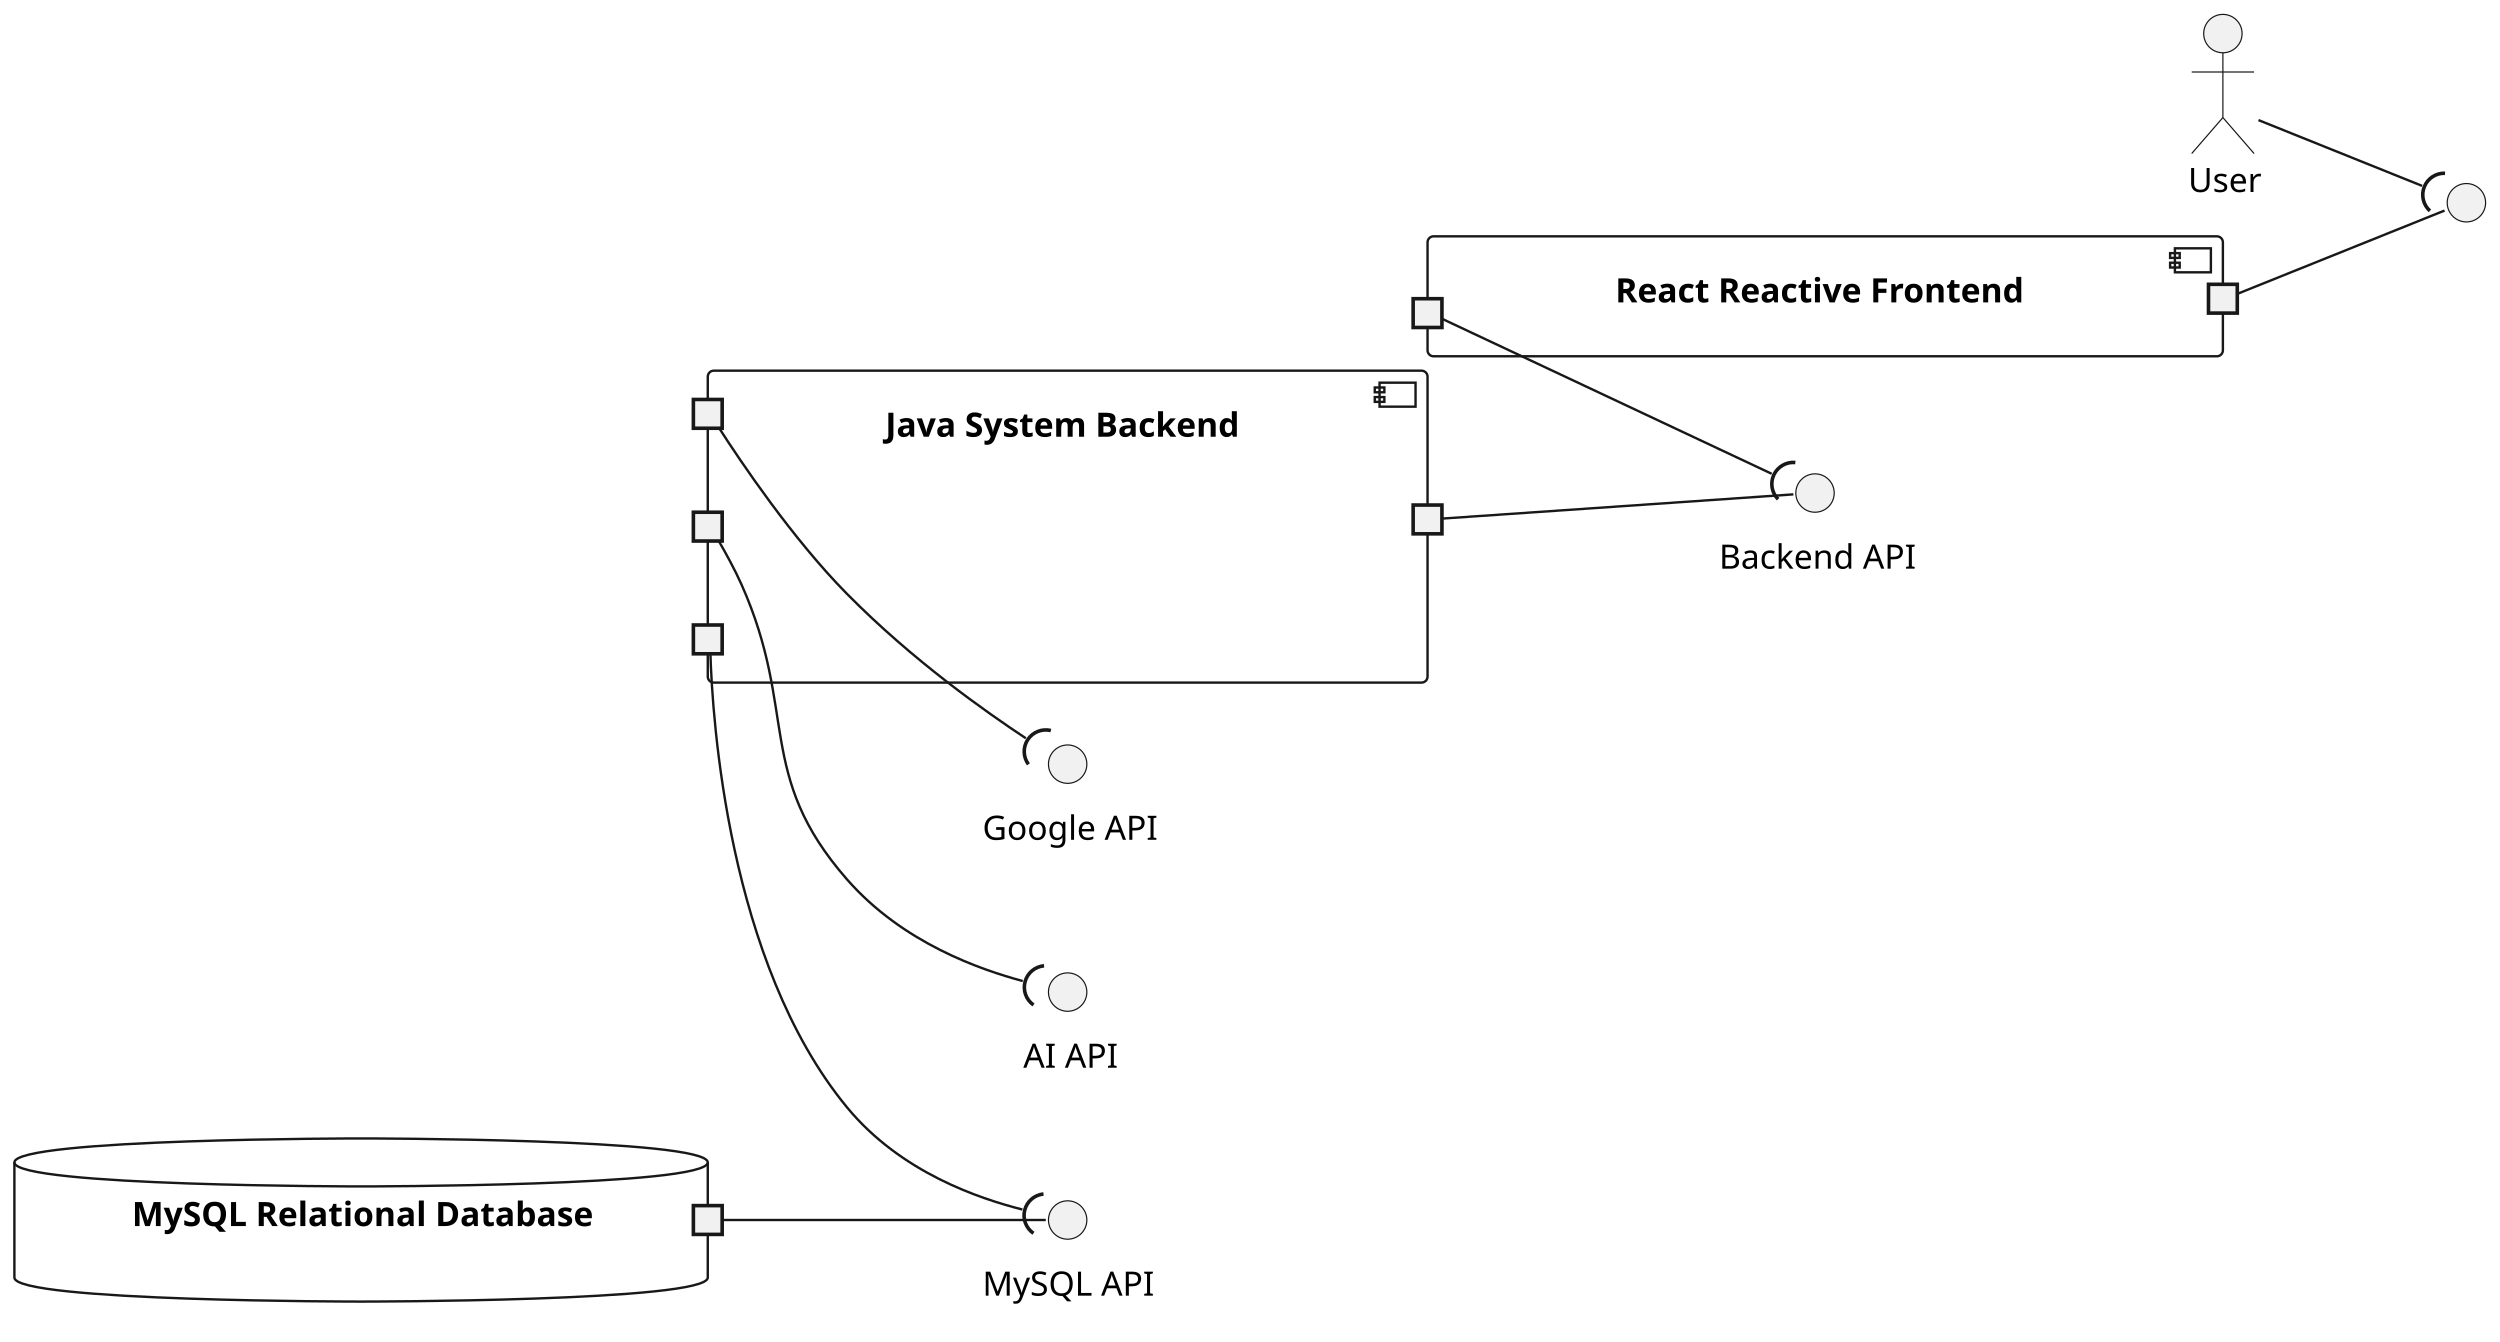
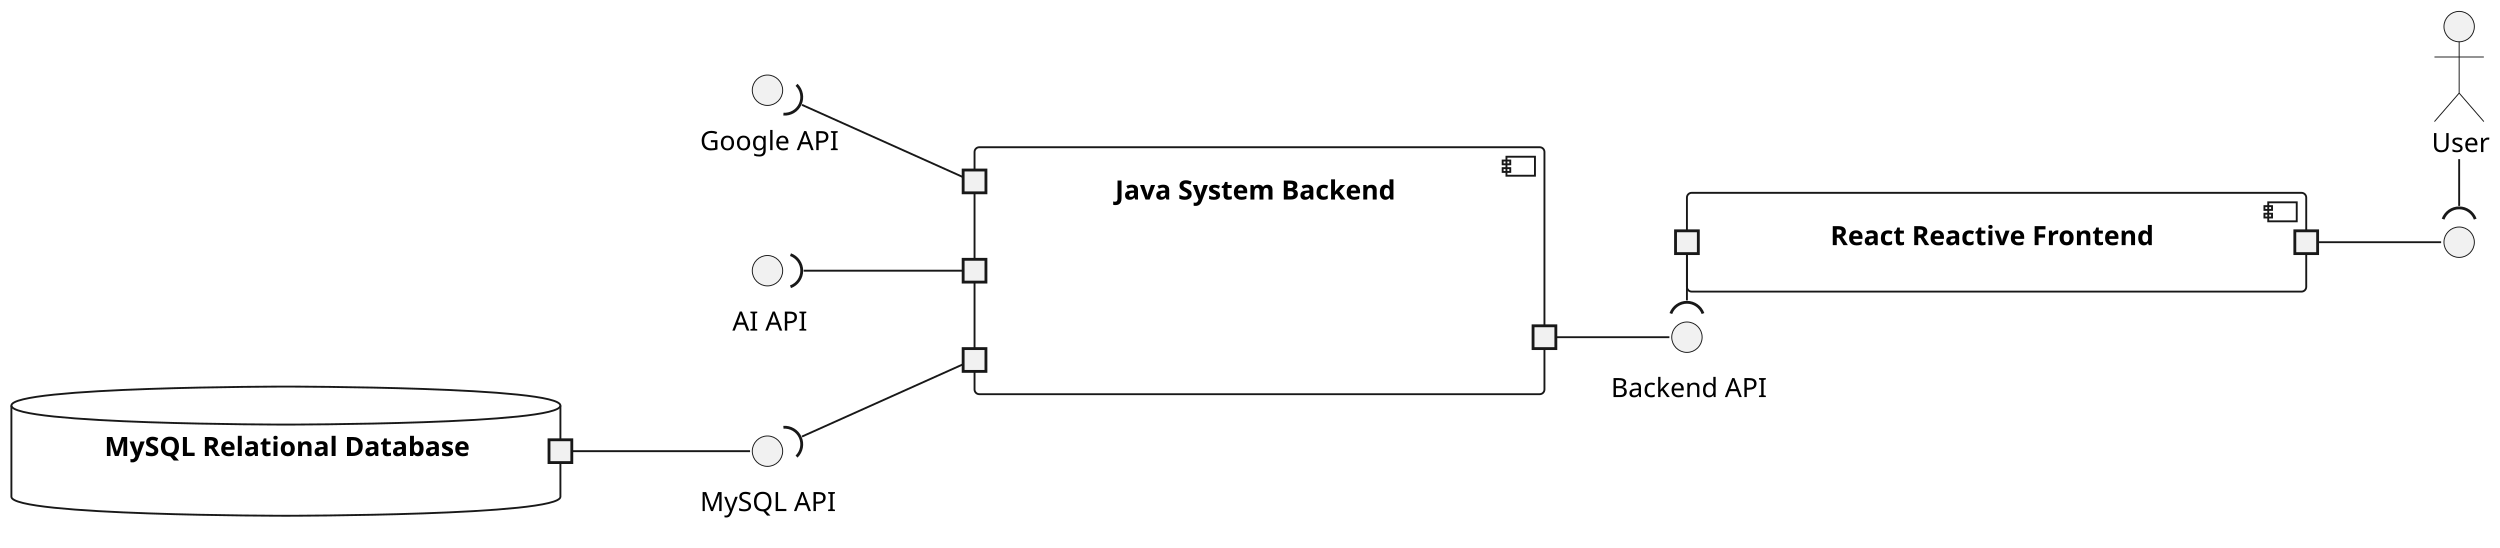
- <svg xmlns="http://www.w3.org/2000/svg" contentStyleType="text/css" height="559px" preserveAspectRatio="none" style="width:1042px;height:559px;background:#FFFFFF;" version="1.1" viewBox="0 0 1042 559" width="1042px" zoomAndPan="magnify">
+ <svg xmlns="http://www.w3.org/2000/svg" contentStyleType="text/css" height="288px" preserveAspectRatio="none" style="width:1316px;height:288px;background:#FFFFFF;" version="1.1" viewBox="0 0 1316 288" width="1316px" zoomAndPan="magnify">
  <defs />
  <g>
    <g id="cluster_reactive_frontend">
-       <rect fill="none" height="50" rx="2.5" ry="2.5" style="stroke:#181818;stroke-width:1.0;" width="331.5" x="595" y="98.5" />
-       <rect fill="none" height="10" style="stroke:#181818;stroke-width:1.0;" width="15" x="906.5" y="103.5" />
-       <rect fill="none" height="2" style="stroke:#181818;stroke-width:1.0;" width="4" x="904.5" y="105.5" />
-       <rect fill="none" height="2" style="stroke:#181818;stroke-width:1.0;" width="4" x="904.5" y="109.5" />
-       <text fill="#000000" font-family="sans-serif" font-size="14" font-weight="bold" lengthAdjust="spacing" textLength="175" x="673.25" y="126.033">React Reactive Frontend</text>
+       <rect fill="none" height="52" rx="2.5" ry="2.5" style="stroke:#181818;stroke-width:1.0;" width="326" x="888" y="101.5" />
+       <rect fill="none" height="10" style="stroke:#181818;stroke-width:1.0;" width="15" x="1194" y="106.5" />
+       <rect fill="none" height="2" style="stroke:#181818;stroke-width:1.0;" width="4" x="1192" y="108.5" />
+       <rect fill="none" height="2" style="stroke:#181818;stroke-width:1.0;" width="4" x="1192" y="112.5" />
+       <text fill="#000000" font-family="sans-serif" font-size="14" font-weight="bold" lengthAdjust="spacing" textLength="175" x="963.5" y="129.033">React Reactive Frontend</text>
    </g>
    <g id="cluster_system_backend">
-       <rect fill="none" height="130" rx="2.5" ry="2.5" style="stroke:#181818;stroke-width:1.0;" width="300" x="295" y="154.5" />
-       <rect fill="none" height="10" style="stroke:#181818;stroke-width:1.0;" width="15" x="575" y="159.5" />
-       <rect fill="none" height="2" style="stroke:#181818;stroke-width:1.0;" width="4" x="573" y="161.5" />
-       <rect fill="none" height="2" style="stroke:#181818;stroke-width:1.0;" width="4" x="573" y="165.5" />
-       <text fill="#000000" font-family="sans-serif" font-size="14" font-weight="bold" lengthAdjust="spacing" textLength="152" x="369" y="182.033">Java System Backend</text>
+       <rect fill="none" height="130" rx="2.5" ry="2.5" style="stroke:#181818;stroke-width:1.0;" width="300" x="513" y="77.5" />
+       <rect fill="none" height="10" style="stroke:#181818;stroke-width:1.0;" width="15" x="793" y="82.5" />
+       <rect fill="none" height="2" style="stroke:#181818;stroke-width:1.0;" width="4" x="791" y="84.5" />
+       <rect fill="none" height="2" style="stroke:#181818;stroke-width:1.0;" width="4" x="791" y="88.5" />
+       <text fill="#000000" font-family="sans-serif" font-size="14" font-weight="bold" lengthAdjust="spacing" textLength="152" x="587" y="105.033">Java System Backend</text>
    </g>
    <g id="cluster_database_mysql_db">
-       <path d="M6,484.5 C6,474.5 150.5,474.5 150.5,474.5 C150.5,474.5 295,474.5 295,484.5 L295,532.5 C295,542.5 150.5,542.5 150.5,542.5 C150.5,542.5 6,542.5 6,532.5 L6,484.5 " fill="none" style="stroke:#181818;stroke-width:1.0;" />
-       <path d="M6,484.5 C6,494.5 150.5,494.5 150.5,494.5 C150.5,494.5 295,494.5 295,484.5 " fill="none" style="stroke:#181818;stroke-width:1.0;" />
-       <text fill="#000000" font-family="sans-serif" font-size="14" font-weight="bold" lengthAdjust="spacing" textLength="191" x="55" y="511.033">MySQL Relational Database</text>
+       <path d="M6,213.5 C6,203.5 150.5,203.5 150.5,203.5 C150.5,203.5 295,203.5 295,213.5 L295,261.5 C295,271.5 150.5,271.5 150.5,271.5 C150.5,271.5 6,271.5 6,261.5 L6,213.5 " fill="none" style="stroke:#181818;stroke-width:1.0;" />
+       <path d="M6,213.5 C6,223.5 150.5,223.5 150.5,223.5 C150.5,223.5 295,223.5 295,213.5 " fill="none" style="stroke:#181818;stroke-width:1.0;" />
+       <text fill="#000000" font-family="sans-serif" font-size="14" font-weight="bold" lengthAdjust="spacing" textLength="191" x="55" y="240.033">MySQL Relational Database</text>
    </g>
-     <text fill="#000000" font-family="sans-serif" font-size="14" lengthAdjust="spacing" textLength="4" x="924.5" y="103.424"> </text>
-     <rect fill="#F1F1F1" height="12" style="stroke:#181818;stroke-width:1.5;" width="12" x="920.5" y="118.5" />
-     <text fill="#000000" font-family="sans-serif" font-size="14" lengthAdjust="spacing" textLength="4" x="593" y="151.033"> </text>
-     <rect fill="#F1F1F1" height="12" style="stroke:#181818;stroke-width:1.5;" width="12" x="589" y="124.5" />
-     <text fill="#000000" font-family="sans-serif" font-size="14" lengthAdjust="spacing" textLength="4" x="593" y="195.424"> </text>
-     <rect fill="#F1F1F1" height="12" style="stroke:#181818;stroke-width:1.5;" width="12" x="589" y="210.5" />
-     <text fill="#000000" font-family="sans-serif" font-size="14" lengthAdjust="spacing" textLength="4" x="293" y="198.424"> </text>
-     <rect fill="#F1F1F1" height="12" style="stroke:#181818;stroke-width:1.5;" width="12" x="289" y="213.5" />
-     <text fill="#000000" font-family="sans-serif" font-size="14" lengthAdjust="spacing" textLength="4" x="293" y="151.424"> </text>
-     <rect fill="#F1F1F1" height="12" style="stroke:#181818;stroke-width:1.5;" width="12" x="289" y="166.5" />
-     <text fill="#000000" font-family="sans-serif" font-size="14" lengthAdjust="spacing" textLength="4" x="293" y="287.033"> </text>
-     <rect fill="#F1F1F1" height="12" style="stroke:#181818;stroke-width:1.5;" width="12" x="289" y="260.5" />
-     <text fill="#000000" font-family="sans-serif" font-size="14" lengthAdjust="spacing" textLength="4" x="293" y="487.424"> </text>
-     <rect fill="#F1F1F1" height="12" style="stroke:#181818;stroke-width:1.5;" width="12" x="289" y="502.5" />
+     <text fill="#000000" font-family="sans-serif" font-size="14" lengthAdjust="spacing" textLength="4" x="1212" y="106.424"> </text>
+     <rect fill="#F1F1F1" height="12" style="stroke:#181818;stroke-width:1.5;" width="12" x="1208" y="121.5" />
+     <text fill="#000000" font-family="sans-serif" font-size="14" lengthAdjust="spacing" textLength="4" x="886" y="106.424"> </text>
+     <rect fill="#F1F1F1" height="12" style="stroke:#181818;stroke-width:1.5;" width="12" x="882" y="121.5" />
+     <text fill="#000000" font-family="sans-serif" font-size="14" lengthAdjust="spacing" textLength="4" x="811" y="198.033"> </text>
+     <rect fill="#F1F1F1" height="12" style="stroke:#181818;stroke-width:1.5;" width="12" x="807" y="171.5" />
+     <text fill="#000000" font-family="sans-serif" font-size="14" lengthAdjust="spacing" textLength="4" x="511" y="121.424"> </text>
+     <rect fill="#F1F1F1" height="12" style="stroke:#181818;stroke-width:1.5;" width="12" x="507" y="136.5" />
+     <text fill="#000000" font-family="sans-serif" font-size="14" lengthAdjust="spacing" textLength="4" x="511" y="74.424"> </text>
+     <rect fill="#F1F1F1" height="12" style="stroke:#181818;stroke-width:1.5;" width="12" x="507" y="89.5" />
+     <text fill="#000000" font-family="sans-serif" font-size="14" lengthAdjust="spacing" textLength="4" x="511" y="210.033"> </text>
+     <rect fill="#F1F1F1" height="12" style="stroke:#181818;stroke-width:1.5;" width="12" x="507" y="183.5" />
+     <text fill="#000000" font-family="sans-serif" font-size="14" lengthAdjust="spacing" textLength="4" x="293" y="216.424"> </text>
+     <rect fill="#F1F1F1" height="12" style="stroke:#181818;stroke-width:1.5;" width="12" x="289" y="231.5" />
    <g id="elem_User">
-       <ellipse cx="926.5" cy="14" fill="#F1F1F1" rx="8" ry="8" style="stroke:#181818;stroke-width:0.5;" />
-       <path d="M926.5,22 L926.5,49 M913.5,30 L939.5,30 M926.5,49 L913.5,64 M926.5,49 L939.5,64 " fill="none" style="stroke:#181818;stroke-width:0.5;" />
-       <text fill="#000000" font-family="sans-serif" font-size="14" lengthAdjust="spacing" textLength="29" x="912" y="80.033">User</text>
+       <ellipse cx="1294.5" cy="14" fill="#F1F1F1" rx="8" ry="8" style="stroke:#181818;stroke-width:0.5;" />
+       <path d="M1294.5,22 L1294.5,49 M1281.5,30 L1307.5,30 M1294.5,49 L1281.5,64 M1294.5,49 L1307.5,64 " fill="none" style="stroke:#181818;stroke-width:0.5;" />
+       <text fill="#000000" font-family="sans-serif" font-size="14" lengthAdjust="spacing" textLength="29" x="1280" y="80.033">User</text>
    </g>
    <g id="elem_interface_frontendpage">
-       <ellipse cx="1028" cy="84.5" fill="#F1F1F1" rx="8" ry="8" style="stroke:#181818;stroke-width:0.5;" />
+       <ellipse cx="1294.5" cy="127.5" fill="#F1F1F1" rx="8" ry="8" style="stroke:#181818;stroke-width:0.5;" />
    </g>
    <g id="elem_interface_ai_api">
-       <ellipse cx="445" cy="413.5" fill="#F1F1F1" rx="8" ry="8" style="stroke:#181818;stroke-width:0.5;" />
-       <text fill="#000000" font-family="sans-serif" font-size="14" lengthAdjust="spacing" textLength="37" x="426.5" y="445.033">AI API</text>
+       <ellipse cx="404" cy="142.5" fill="#F1F1F1" rx="8" ry="8" style="stroke:#181818;stroke-width:0.5;" />
+       <text fill="#000000" font-family="sans-serif" font-size="14" lengthAdjust="spacing" textLength="37" x="385.5" y="174.033">AI API</text>
    </g>
    <g id="elem_interface_google_api">
-       <ellipse cx="445" cy="318.5" fill="#F1F1F1" rx="8" ry="8" style="stroke:#181818;stroke-width:0.5;" />
-       <text fill="#000000" font-family="sans-serif" font-size="14" lengthAdjust="spacing" textLength="71" x="409.5" y="350.033">Google API</text>
+       <ellipse cx="404" cy="47.5" fill="#F1F1F1" rx="8" ry="8" style="stroke:#181818;stroke-width:0.5;" />
+       <text fill="#000000" font-family="sans-serif" font-size="14" lengthAdjust="spacing" textLength="71" x="368.5" y="79.033">Google API</text>
    </g>
    <g id="elem_interface_backend">
-       <ellipse cx="756.5" cy="205.5" fill="#F1F1F1" rx="8" ry="8" style="stroke:#181818;stroke-width:0.5;" />
-       <text fill="#000000" font-family="sans-serif" font-size="14" lengthAdjust="spacing" textLength="80" x="716.5" y="237.033">Backend API</text>
+       <ellipse cx="888" cy="177.5" fill="#F1F1F1" rx="8" ry="8" style="stroke:#181818;stroke-width:0.5;" />
+       <text fill="#000000" font-family="sans-serif" font-size="14" lengthAdjust="spacing" textLength="80" x="848" y="209.033">Backend API</text>
    </g>
    <g id="elem_interface_mysql_db">
-       <ellipse cx="445" cy="508.5" fill="#F1F1F1" rx="8" ry="8" style="stroke:#181818;stroke-width:0.5;" />
-       <text fill="#000000" font-family="sans-serif" font-size="14" lengthAdjust="spacing" textLength="71" x="409.5" y="540.033">MySQL API</text>
+       <ellipse cx="404" cy="237.5" fill="#F1F1F1" rx="8" ry="8" style="stroke:#181818;stroke-width:0.5;" />
+       <text fill="#000000" font-family="sans-serif" font-size="14" lengthAdjust="spacing" textLength="71" x="368.5" y="269.033">MySQL API</text>
    </g>
    <g id="link_port_frontend_to_user_interface_frontendpage">
-       <path d="M932.57,122.46 C948.73,115.97 999.1,95.72 1018.89,87.76 " fill="none" id="port_frontend_to_user-interface_frontendpage" style="stroke:#181818;stroke-width:1.0;" />
+       <path d="M1220.15,127.5 C1233.39,127.5 1268.68,127.5 1285.01,127.5 " fill="none" id="port_frontend_to_user-interface_frontendpage" style="stroke:#181818;stroke-width:1.0;" />
    </g>
    <g id="link_User_interface_frontendpage">
-       <path d="M941.34,50.06 C962.37,58.52 992.482,70.62 1009.522,77.47 " fill="none" id="User-to-interface_frontendpage" style="stroke:#181818;stroke-width:1.0;" />
-       <path d="M1019.098,72.205 A9,9 0 0 0 1012.789 87.899" fill="none" style="stroke:#181818;stroke-width:1.5;" />
+       <path d="M1294.5,83.77 C1294.5,95.32 1294.5,96.87 1294.5,108.42 " fill="none" id="User-to-interface_frontendpage" style="stroke:#181818;stroke-width:1.0;" />
+       <path d="M1302.957,115.342 A9,9 0 0 0 1286.043 115.342" fill="none" style="stroke:#181818;stroke-width:1.5;" />
    </g>
    <g id="link_port_backend_from_frontend_interface_backend">
-       <path d="M601.31,216.13 C624.77,214.52 719.25,208 747.49,206.05 " fill="none" id="port_backend_from_frontend-interface_backend" style="stroke:#181818;stroke-width:1.0;" />
+       <path d="M819.25,177.5 C831.8,177.5 863.64,177.5 878.77,177.5 " fill="none" id="port_backend_from_frontend-interface_backend" style="stroke:#181818;stroke-width:1.0;" />
    </g>
-     <g id="link_port_frontend_to_backend_interface_backend">
-       <path d="M601.31,133 C624.77,144.03 710.201,184.195 738.441,197.475 " fill="none" id="port_frontend_to_backend-to-interface_backend" style="stroke:#181818;stroke-width:1.0;" />
-       <path d="M748.303,192.767 A9,9 0 0 0 741.106 208.073" fill="none" style="stroke:#181818;stroke-width:1.5;" />
+     <g id="link_interface_backend_port_frontend_to_backend">
+       <path d="M888,158.12 C888,146.59 888,145.06 888,133.53 " fill="none" id="interface_backend-backto-port_frontend_to_backend" style="stroke:#181818;stroke-width:1.0;" />
+       <path d="M896.457,165.042 A9,9 0 0 0 879.543 165.042" fill="none" style="stroke:#181818;stroke-width:1.5;" />
    </g>
-     <g id="link_port_backend_to_ai_api_interface_ai_api">
-       <path d="M299.69,225.68 C302.45,230.45 306.22,237.27 309,243.5 C332.67,296.51 314.77,322.8 353,366.5 C376.3,393.13 408.706,404.152 426.286,408.902 " fill="none" id="port_backend_to_ai_api-to-interface_ai_api" style="stroke:#181818;stroke-width:1.0;" />
-       <path d="M435.174,402.543 A9,9 0 0 0 430.762 418.872" fill="none" style="stroke:#181818;stroke-width:1.5;" />
+     <g id="link_interface_ai_api_port_backend_to_ai_api">
+       <path d="M423.04,142.5 C443.94,142.5 489.54,142.5 506.81,142.5 " fill="none" id="interface_ai_api-backto-port_backend_to_ai_api" style="stroke:#181818;stroke-width:1.0;" />
+       <path d="M416.118,150.957 A9,9 0 0 0 416.118 134.043" fill="none" style="stroke:#181818;stroke-width:1.5;" />
    </g>
-     <g id="link_port_backend_to_google_api_interface_google_api">
-       <path d="M299.95,178.76 C308.59,192.19 330.25,224.46 353,247.5 C380.59,275.45 410.945,296.695 427.555,307.705 " fill="none" id="port_backend_to_google_api-to-interface_google_api" style="stroke:#181818;stroke-width:1.0;" />
-       <path d="M437.997,304.48 A9,9 0 0 0 428.652 318.579" fill="none" style="stroke:#181818;stroke-width:1.5;" />
+     <g id="link_interface_google_api_port_backend_to_google_api">
+       <path d="M422.165,55.201 C443.065,64.571 489.54,85.42 506.81,93.17 " fill="none" id="interface_google_api-backto-port_backend_to_google_api" style="stroke:#181818;stroke-width:1.0;" />
+       <path d="M412.389,60.086 A9,9 0 0 0 419.309 44.652" fill="none" style="stroke:#181818;stroke-width:1.5;" />
    </g>
    <g id="link_port_db_from_backend_interface_mysql_db">
-       <path d="M301.27,508.5 C323.41,508.5 409.03,508.5 435.89,508.5 " fill="none" id="port_db_from_backend-interface_mysql_db" style="stroke:#181818;stroke-width:1.0;" />
+       <path d="M301.16,237.5 C318.36,237.5 373.82,237.5 394.83,237.5 " fill="none" id="port_db_from_backend-interface_mysql_db" style="stroke:#181818;stroke-width:1.0;" />
    </g>
-     <g id="link_port_backend_from_db_interface_mysql_db">
-       <path d="M296.11,272.71 C296.91,298.81 303.21,401.07 353,461.5 C375.5,488.81 408.321,499.585 426.131,504.135 " fill="none" id="port_backend_from_db-to-interface_mysql_db" style="stroke:#181818;stroke-width:1.0;" />
-       <path d="M434.931,497.654 A9,9 0 0 0 430.744 514.042" fill="none" style="stroke:#181818;stroke-width:1.5;" />
+     <g id="link_interface_mysql_db_port_backend_from_db">
+       <path d="M422.165,229.799 C443.065,220.429 489.54,199.58 506.81,191.83 " fill="none" id="interface_mysql_db-backto-port_backend_from_db" style="stroke:#181818;stroke-width:1.0;" />
+       <path d="M419.309,240.348 A9,9 0 0 0 412.389 224.914" fill="none" style="stroke:#181818;stroke-width:1.5;" />
    </g>
  </g>
</svg>
